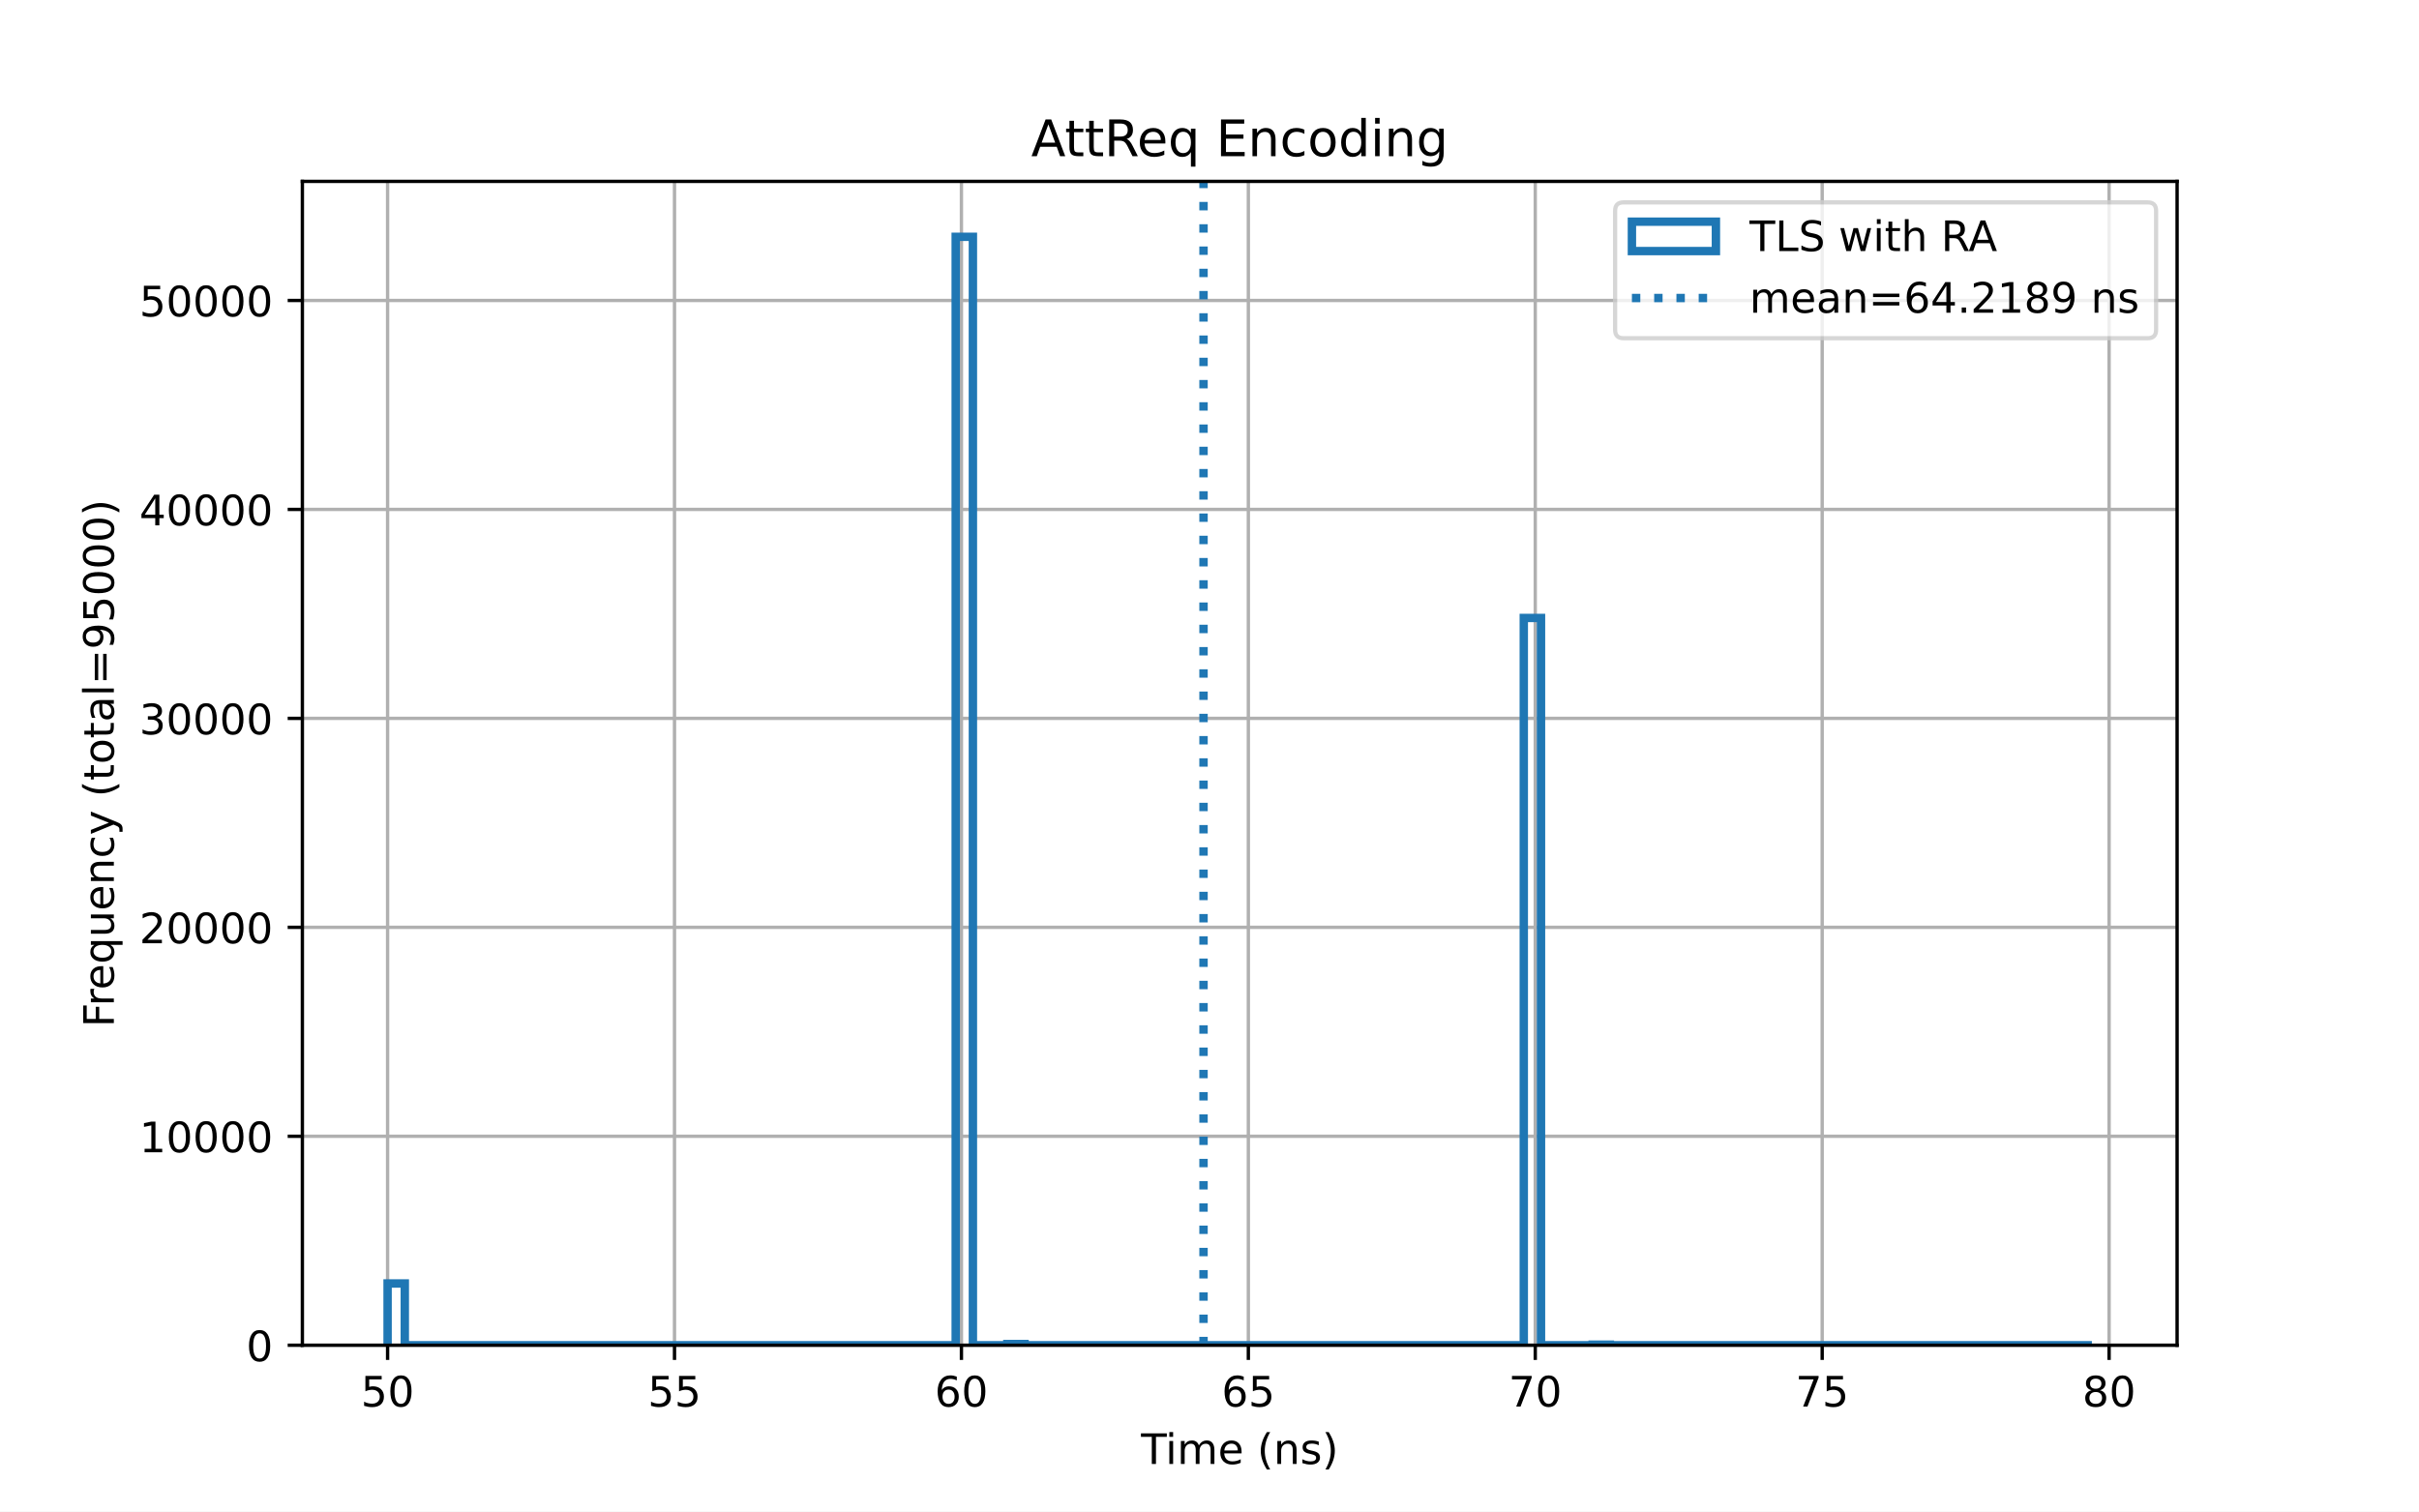
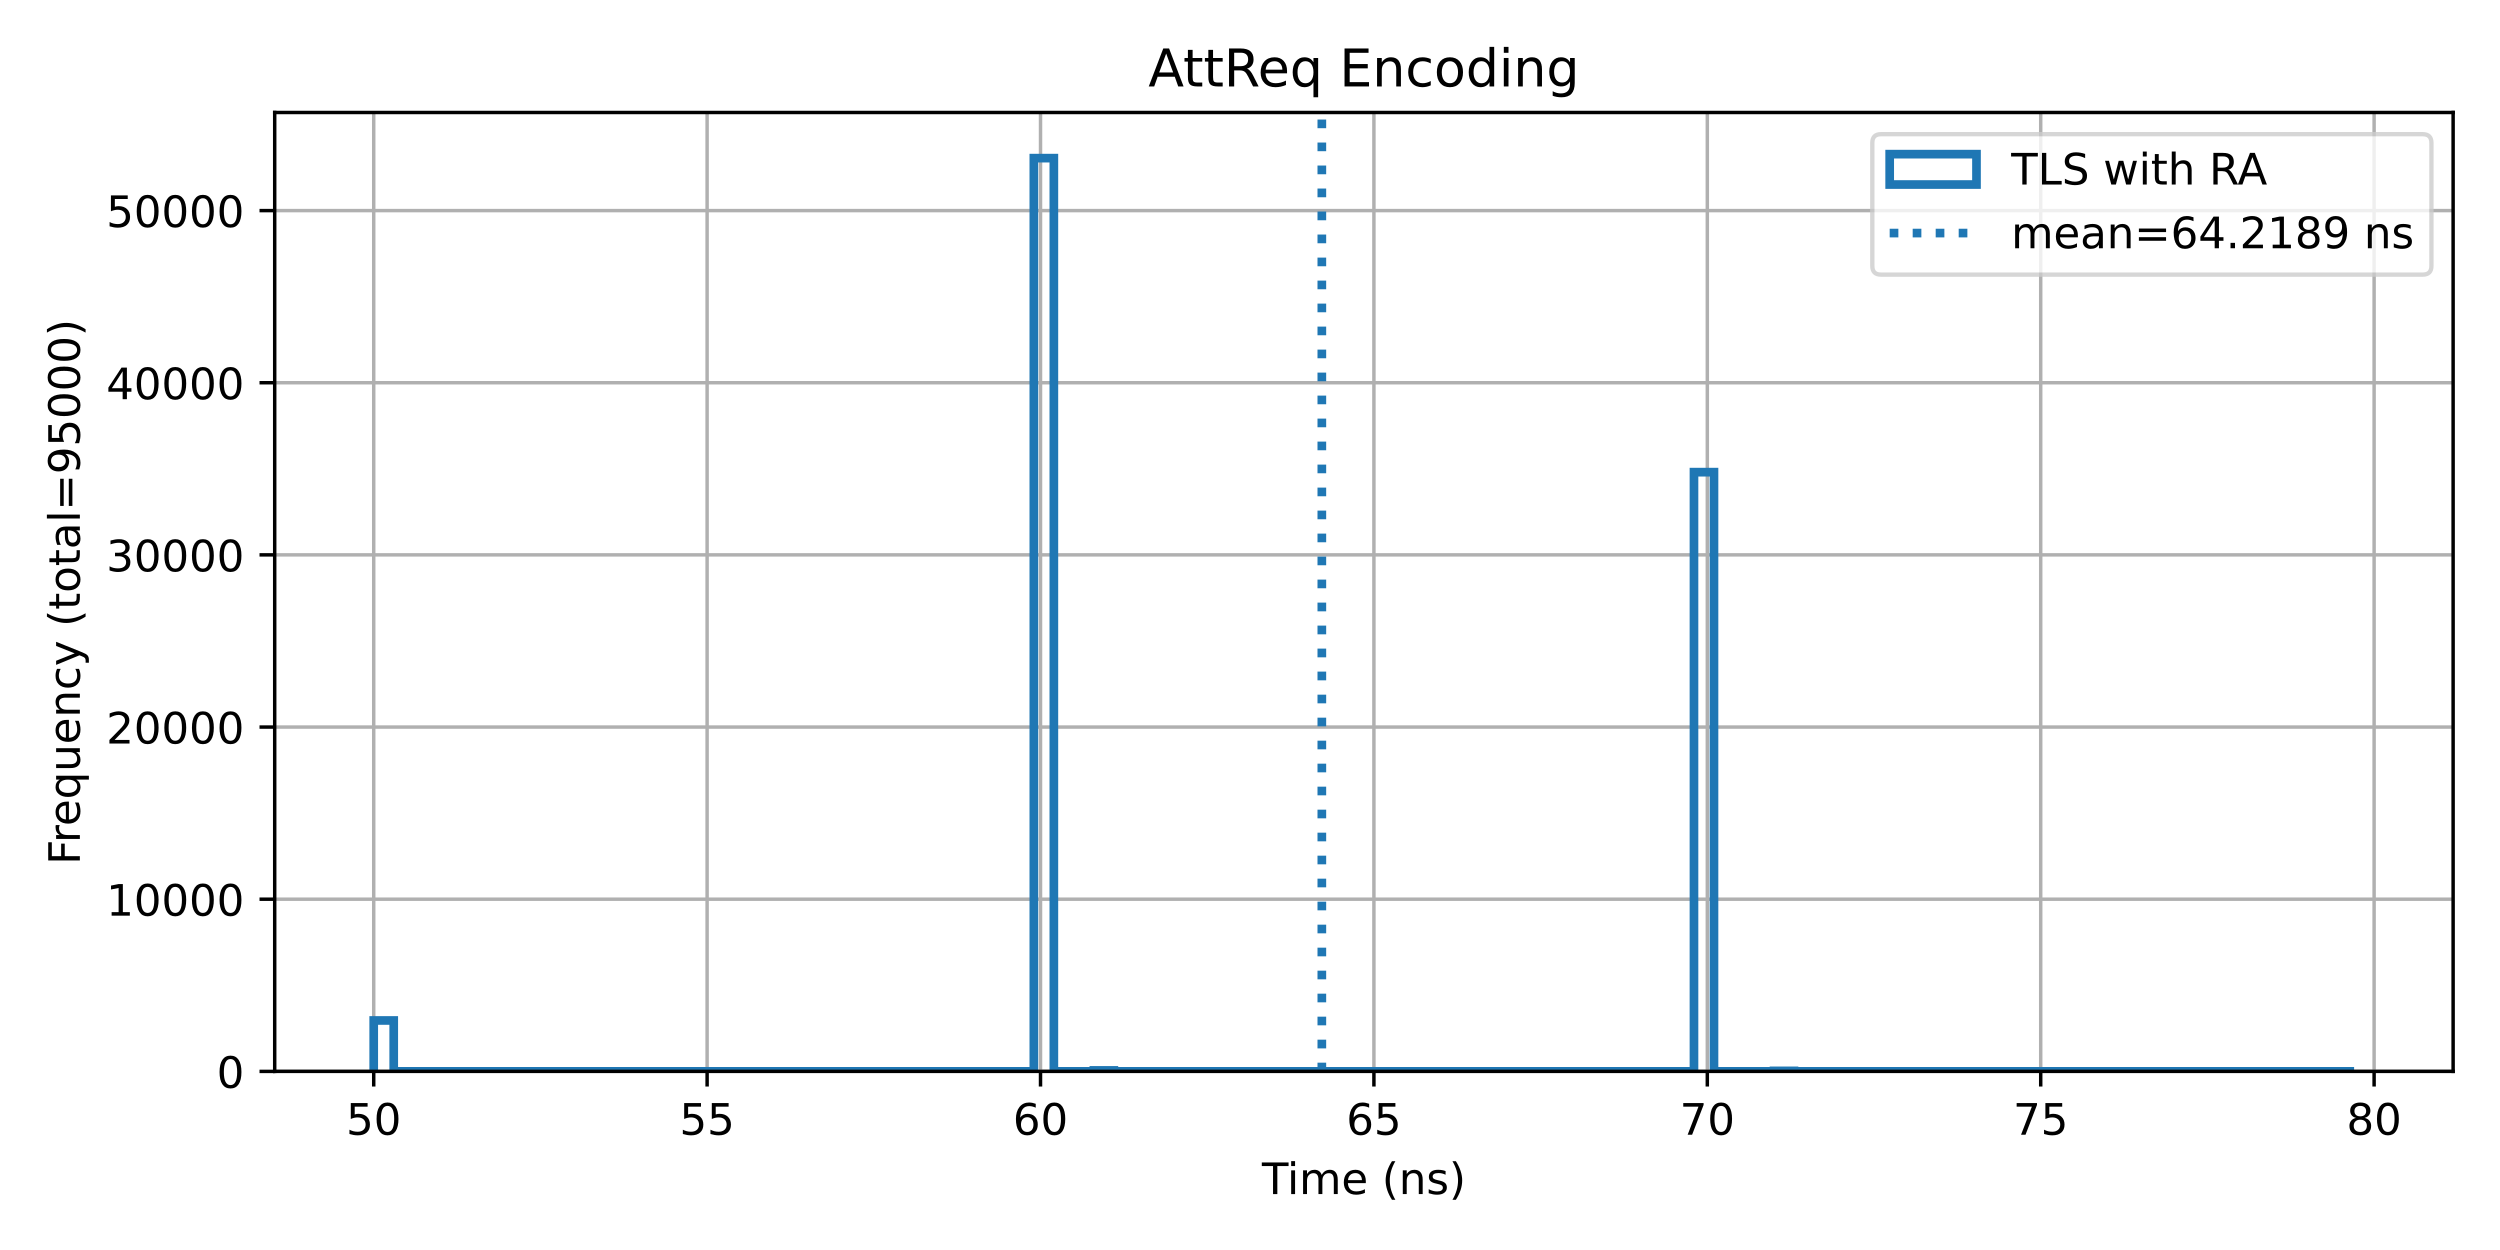
- <svg xmlns="http://www.w3.org/2000/svg" xmlns:xlink="http://www.w3.org/1999/xlink" width="576pt" height="360pt" viewBox="0 0 576 360" version="1.1">
+ <svg xmlns="http://www.w3.org/2000/svg" xmlns:xlink="http://www.w3.org/1999/xlink" width="576pt" height="288pt" viewBox="0 0 576 288" version="1.1">
  <defs>
    <style type="text/css">*{stroke-linejoin: round; stroke-linecap: butt}</style>
  </defs>
  <g id="figure_1">
    <g id="patch_1">
-       <path d="M 0 360  L 576 360  L 576 0  L 0 0  z " style="fill: #ffffff" />
+       <path d="M 0 288  L 576 288  L 576 0  L 0 0  z " style="fill: #ffffff" />
    </g>
    <g id="axes_1">
      <g id="patch_2">
-         <path d="M 72 320.4  L 518.4 320.4  L 518.4 43.2  L 72 43.2  z " style="fill: #ffffff" />
+         <path d="M 63.291 246.844  L 565.2 246.844  L 565.2 25.918  L 63.291 25.918  z " style="fill: #ffffff" />
      </g>
      <g id="matplotlib.axis_1">
        <g id="xtick_1">
          <g id="line2d_1">
-             <path d="M 92.291 320.4  L 92.291 43.2  " clip-path="url(#p0d45aa66e5)" style="fill: none; stroke: #b0b0b0; stroke-width: 0.8; stroke-linecap: square" />
+             <path d="M 86.105 246.844  L 86.105 25.918  " clip-path="url(#p14dfd3cc94)" style="fill: none; stroke: #b0b0b0; stroke-width: 0.8; stroke-linecap: square" />
          </g>
          <g id="line2d_2">
            <defs>
-               <path id="m123678c76a" d="M 0 0  L 0 3.5  " style="stroke: #000000; stroke-width: 0.8" />
-             </defs>
-             <g>
-               <use xlink:href="#m123678c76a" x="92.291" y="320.4" style="stroke: #000000; stroke-width: 0.8" />
+               <path id="m061aad73e8" d="M 0 0  L 0 3.5  " style="stroke: #000000; stroke-width: 0.8" />
+             </defs>
+             <g>
+               <use xlink:href="#m061aad73e8" x="86.105" y="246.844" style="stroke: #000000; stroke-width: 0.8" />
            </g>
          </g>
          <g id="text_1">
-             <g transform="translate(85.92841 334.9984) scale(0.1 -0.1)">
+             <g transform="translate(79.74219 261.4422) scale(0.1 -0.1)">
              <defs>
                <path id="DejaVuSans-35" d="M 691 4666  L 3169 4666  L 3169 4134  L 1269 4134  L 1269 2991  Q 1406 3038 1543 3061  Q 1681 3084 1819 3084  Q 2600 3084 3056 2656  Q 3513 2228 3513 1497  Q 3513 744 3044 326  Q 2575 -91 1722 -91  Q 1428 -91 1123 -41  Q 819 9 494 109  L 494 744  Q 775 591 1075 516  Q 1375 441 1709 441  Q 2250 441 2565 725  Q 2881 1009 2881 1497  Q 2881 1984 2565 2268  Q 2250 2553 1709 2553  Q 1456 2553 1204 2497  Q 953 2441 691 2322  L 691 4666  z " transform="scale(0.015625)" />
                <path id="DejaVuSans-30" d="M 2034 4250  Q 1547 4250 1301 3770  Q 1056 3291 1056 2328  Q 1056 1369 1301 889  Q 1547 409 2034 409  Q 2525 409 2770 889  Q 3016 1369 3016 2328  Q 3016 3291 2770 3770  Q 2525 4250 2034 4250  z M 2034 4750  Q 2819 4750 3233 4129  Q 3647 3509 3647 2328  Q 3647 1150 3233 529  Q 2819 -91 2034 -91  Q 1250 -91 836 529  Q 422 1150 422 2328  Q 422 3509 836 4129  Q 1250 4750 2034 4750  z " transform="scale(0.015625)" />
              </defs>
              <use xlink:href="#DejaVuSans-35" />
              <use xlink:href="#DejaVuSans-30" x="63.623" />
            </g>
          </g>
        </g>
        <g id="xtick_2">
          <g id="line2d_3">
-             <path d="M 160.61 320.4  L 160.61 43.2  " clip-path="url(#p0d45aa66e5)" style="fill: none; stroke: #b0b0b0; stroke-width: 0.8; stroke-linecap: square" />
+             <path d="M 162.92 246.844  L 162.92 25.918  " clip-path="url(#p14dfd3cc94)" style="fill: none; stroke: #b0b0b0; stroke-width: 0.8; stroke-linecap: square" />
          </g>
          <g id="line2d_4">
            <g>
-               <use xlink:href="#m123678c76a" x="160.61" y="320.4" style="stroke: #000000; stroke-width: 0.8" />
+               <use xlink:href="#m061aad73e8" x="162.92" y="246.844" style="stroke: #000000; stroke-width: 0.8" />
            </g>
          </g>
          <g id="text_2">
-             <g transform="translate(154.248 334.9984) scale(0.1 -0.1)">
+             <g transform="translate(156.5572 261.4422) scale(0.1 -0.1)">
              <use xlink:href="#DejaVuSans-35" />
              <use xlink:href="#DejaVuSans-35" x="63.623" />
            </g>
          </g>
        </g>
        <g id="xtick_3">
          <g id="line2d_5">
-             <path d="M 228.93 320.4  L 228.93 43.2  " clip-path="url(#p0d45aa66e5)" style="fill: none; stroke: #b0b0b0; stroke-width: 0.8; stroke-linecap: square" />
+             <path d="M 239.735 246.844  L 239.735 25.918  " clip-path="url(#p14dfd3cc94)" style="fill: none; stroke: #b0b0b0; stroke-width: 0.8; stroke-linecap: square" />
          </g>
          <g id="line2d_6">
            <g>
-               <use xlink:href="#m123678c76a" x="228.93" y="320.4" style="stroke: #000000; stroke-width: 0.8" />
+               <use xlink:href="#m061aad73e8" x="239.735" y="246.844" style="stroke: #000000; stroke-width: 0.8" />
            </g>
          </g>
          <g id="text_3">
-             <g transform="translate(222.5675 334.9984) scale(0.1 -0.1)">
+             <g transform="translate(233.3722 261.4422) scale(0.1 -0.1)">
              <defs>
                <path id="DejaVuSans-36" d="M 2113 2584  Q 1688 2584 1439 2293  Q 1191 2003 1191 1497  Q 1191 994 1439 701  Q 1688 409 2113 409  Q 2538 409 2786 701  Q 3034 994 3034 1497  Q 3034 2003 2786 2293  Q 2538 2584 2113 2584  z M 3366 4563  L 3366 3988  Q 3128 4100 2886 4159  Q 2644 4219 2406 4219  Q 1781 4219 1451 3797  Q 1122 3375 1075 2522  Q 1259 2794 1537 2939  Q 1816 3084 2150 3084  Q 2853 3084 3261 2657  Q 3669 2231 3669 1497  Q 3669 778 3244 343  Q 2819 -91 2113 -91  Q 1303 -91 875 529  Q 447 1150 447 2328  Q 447 3434 972 4092  Q 1497 4750 2381 4750  Q 2619 4750 2861 4703  Q 3103 4656 3366 4563  z " transform="scale(0.015625)" />
              </defs>
              <use xlink:href="#DejaVuSans-36" />
              <use xlink:href="#DejaVuSans-30" x="63.623" />
            </g>
          </g>
        </g>
        <g id="xtick_4">
          <g id="line2d_7">
-             <path d="M 297.25 320.4  L 297.25 43.2  " clip-path="url(#p0d45aa66e5)" style="fill: none; stroke: #b0b0b0; stroke-width: 0.8; stroke-linecap: square" />
+             <path d="M 316.55 246.844  L 316.55 25.918  " clip-path="url(#p14dfd3cc94)" style="fill: none; stroke: #b0b0b0; stroke-width: 0.8; stroke-linecap: square" />
          </g>
          <g id="line2d_8">
            <g>
-               <use xlink:href="#m123678c76a" x="297.25" y="320.4" style="stroke: #000000; stroke-width: 0.8" />
+               <use xlink:href="#m061aad73e8" x="316.55" y="246.844" style="stroke: #000000; stroke-width: 0.8" />
            </g>
          </g>
          <g id="text_4">
-             <g transform="translate(290.8871 334.9984) scale(0.1 -0.1)">
+             <g transform="translate(310.1873 261.4422) scale(0.1 -0.1)">
              <use xlink:href="#DejaVuSans-36" />
              <use xlink:href="#DejaVuSans-35" x="63.623" />
            </g>
          </g>
        </g>
        <g id="xtick_5">
          <g id="line2d_9">
-             <path d="M 365.569 320.4  L 365.569 43.2  " clip-path="url(#p0d45aa66e5)" style="fill: none; stroke: #b0b0b0; stroke-width: 0.8; stroke-linecap: square" />
+             <path d="M 393.365 246.844  L 393.365 25.918  " clip-path="url(#p14dfd3cc94)" style="fill: none; stroke: #b0b0b0; stroke-width: 0.8; stroke-linecap: square" />
          </g>
          <g id="line2d_10">
            <g>
-               <use xlink:href="#m123678c76a" x="365.569" y="320.4" style="stroke: #000000; stroke-width: 0.8" />
+               <use xlink:href="#m061aad73e8" x="393.365" y="246.844" style="stroke: #000000; stroke-width: 0.8" />
            </g>
          </g>
          <g id="text_5">
-             <g transform="translate(359.2066 334.9984) scale(0.1 -0.1)">
+             <g transform="translate(387.0023 261.4422) scale(0.1 -0.1)">
              <defs>
                <path id="DejaVuSans-37" d="M 525 4666  L 3525 4666  L 3525 4397  L 1831 0  L 1172 0  L 2766 4134  L 525 4134  L 525 4666  z " transform="scale(0.015625)" />
              </defs>
              <use xlink:href="#DejaVuSans-37" />
              <use xlink:href="#DejaVuSans-30" x="63.623" />
            </g>
          </g>
        </g>
        <g id="xtick_6">
          <g id="line2d_11">
-             <path d="M 433.889 320.4  L 433.889 43.2  " clip-path="url(#p0d45aa66e5)" style="fill: none; stroke: #b0b0b0; stroke-width: 0.8; stroke-linecap: square" />
+             <path d="M 470.18 246.844  L 470.18 25.918  " clip-path="url(#p14dfd3cc94)" style="fill: none; stroke: #b0b0b0; stroke-width: 0.8; stroke-linecap: square" />
          </g>
          <g id="line2d_12">
            <g>
-               <use xlink:href="#m123678c76a" x="433.889" y="320.4" style="stroke: #000000; stroke-width: 0.8" />
+               <use xlink:href="#m061aad73e8" x="470.18" y="246.844" style="stroke: #000000; stroke-width: 0.8" />
            </g>
          </g>
          <g id="text_6">
-             <g transform="translate(427.5262 334.9984) scale(0.1 -0.1)">
+             <g transform="translate(463.8173 261.4422) scale(0.1 -0.1)">
              <use xlink:href="#DejaVuSans-37" />
              <use xlink:href="#DejaVuSans-35" x="63.623" />
            </g>
          </g>
        </g>
        <g id="xtick_7">
          <g id="line2d_13">
-             <path d="M 502.208 320.4  L 502.208 43.2  " clip-path="url(#p0d45aa66e5)" style="fill: none; stroke: #b0b0b0; stroke-width: 0.8; stroke-linecap: square" />
+             <path d="M 546.995 246.844  L 546.995 25.918  " clip-path="url(#p14dfd3cc94)" style="fill: none; stroke: #b0b0b0; stroke-width: 0.8; stroke-linecap: square" />
          </g>
          <g id="line2d_14">
            <g>
-               <use xlink:href="#m123678c76a" x="502.208" y="320.4" style="stroke: #000000; stroke-width: 0.8" />
+               <use xlink:href="#m061aad73e8" x="546.995" y="246.844" style="stroke: #000000; stroke-width: 0.8" />
            </g>
          </g>
          <g id="text_7">
-             <g transform="translate(495.8458 334.9984) scale(0.1 -0.1)">
+             <g transform="translate(540.6323 261.4422) scale(0.1 -0.1)">
              <defs>
                <path id="DejaVuSans-38" d="M 2034 2216  Q 1584 2216 1326 1975  Q 1069 1734 1069 1313  Q 1069 891 1326 650  Q 1584 409 2034 409  Q 2484 409 2743 651  Q 3003 894 3003 1313  Q 3003 1734 2745 1975  Q 2488 2216 2034 2216  z M 1403 2484  Q 997 2584 770 2862  Q 544 3141 544 3541  Q 544 4100 942 4425  Q 1341 4750 2034 4750  Q 2731 4750 3128 4425  Q 3525 4100 3525 3541  Q 3525 3141 3298 2862  Q 3072 2584 2669 2484  Q 3125 2378 3379 2068  Q 3634 1759 3634 1313  Q 3634 634 3220 271  Q 2806 -91 2034 -91  Q 1263 -91 848 271  Q 434 634 434 1313  Q 434 1759 690 2068  Q 947 2378 1403 2484  z M 1172 3481  Q 1172 3119 1398 2916  Q 1625 2713 2034 2713  Q 2441 2713 2670 2916  Q 2900 3119 2900 3481  Q 2900 3844 2670 4047  Q 2441 4250 2034 4250  Q 1625 4250 1398 4047  Q 1172 3844 1172 3481  z " transform="scale(0.015625)" />
              </defs>
              <use xlink:href="#DejaVuSans-38" />
              <use xlink:href="#DejaVuSans-30" x="63.623" />
            </g>
          </g>
        </g>
        <g id="text_8">
-           <g transform="translate(271.7023 348.6766) scale(0.1 -0.1)">
+           <g transform="translate(290.7477 275.1203) scale(0.1 -0.1)">
            <defs>
              <path id="DejaVuSans-54" d="M -19 4666  L 3928 4666  L 3928 4134  L 2272 4134  L 2272 0  L 1638 0  L 1638 4134  L -19 4134  L -19 4666  z " transform="scale(0.015625)" />
              <path id="DejaVuSans-69" d="M 603 3500  L 1178 3500  L 1178 0  L 603 0  L 603 3500  z M 603 4863  L 1178 4863  L 1178 4134  L 603 4134  L 603 4863  z " transform="scale(0.015625)" />
              <path id="DejaVuSans-6d" d="M 3328 2828  Q 3544 3216 3844 3400  Q 4144 3584 4550 3584  Q 5097 3584 5394 3201  Q 5691 2819 5691 2113  L 5691 0  L 5113 0  L 5113 2094  Q 5113 2597 4934 2840  Q 4756 3084 4391 3084  Q 3944 3084 3684 2787  Q 3425 2491 3425 1978  L 3425 0  L 2847 0  L 2847 2094  Q 2847 2600 2669 2842  Q 2491 3084 2119 3084  Q 1678 3084 1418 2786  Q 1159 2488 1159 1978  L 1159 0  L 581 0  L 581 3500  L 1159 3500  L 1159 2956  Q 1356 3278 1631 3431  Q 1906 3584 2284 3584  Q 2666 3584 2933 3390  Q 3200 3197 3328 2828  z " transform="scale(0.015625)" />
              <path id="DejaVuSans-65" d="M 3597 1894  L 3597 1613  L 953 1613  Q 991 1019 1311 708  Q 1631 397 2203 397  Q 2534 397 2845 478  Q 3156 559 3463 722  L 3463 178  Q 3153 47 2828 -22  Q 2503 -91 2169 -91  Q 1331 -91 842 396  Q 353 884 353 1716  Q 353 2575 817 3079  Q 1281 3584 2069 3584  Q 2775 3584 3186 3129  Q 3597 2675 3597 1894  z M 3022 2063  Q 3016 2534 2758 2815  Q 2500 3097 2075 3097  Q 1594 3097 1305 2825  Q 1016 2553 972 2059  L 3022 2063  z " transform="scale(0.015625)" />
              <path id="DejaVuSans-20" transform="scale(0.015625)" />
              <path id="DejaVuSans-28" d="M 1984 4856  Q 1566 4138 1362 3434  Q 1159 2731 1159 2009  Q 1159 1288 1364 580  Q 1569 -128 1984 -844  L 1484 -844  Q 1016 -109 783 600  Q 550 1309 550 2009  Q 550 2706 781 3412  Q 1013 4119 1484 4856  L 1984 4856  z " transform="scale(0.015625)" />
              <path id="DejaVuSans-6e" d="M 3513 2113  L 3513 0  L 2938 0  L 2938 2094  Q 2938 2591 2744 2837  Q 2550 3084 2163 3084  Q 1697 3084 1428 2787  Q 1159 2491 1159 1978  L 1159 0  L 581 0  L 581 3500  L 1159 3500  L 1159 2956  Q 1366 3272 1645 3428  Q 1925 3584 2291 3584  Q 2894 3584 3203 3211  Q 3513 2838 3513 2113  z " transform="scale(0.015625)" />
              <path id="DejaVuSans-73" d="M 2834 3397  L 2834 2853  Q 2591 2978 2328 3040  Q 2066 3103 1784 3103  Q 1356 3103 1142 2972  Q 928 2841 928 2578  Q 928 2378 1081 2264  Q 1234 2150 1697 2047  L 1894 2003  Q 2506 1872 2764 1633  Q 3022 1394 3022 966  Q 3022 478 2636 193  Q 2250 -91 1575 -91  Q 1294 -91 989 -36  Q 684 19 347 128  L 347 722  Q 666 556 975 473  Q 1284 391 1588 391  Q 1994 391 2212 530  Q 2431 669 2431 922  Q 2431 1156 2273 1281  Q 2116 1406 1581 1522  L 1381 1569  Q 847 1681 609 1914  Q 372 2147 372 2553  Q 372 3047 722 3315  Q 1072 3584 1716 3584  Q 2034 3584 2315 3537  Q 2597 3491 2834 3397  z " transform="scale(0.015625)" />
              <path id="DejaVuSans-29" d="M 513 4856  L 1013 4856  Q 1481 4119 1714 3412  Q 1947 2706 1947 2009  Q 1947 1309 1714 600  Q 1481 -109 1013 -844  L 513 -844  Q 928 -128 1133 580  Q 1338 1288 1338 2009  Q 1338 2731 1133 3434  Q 928 4138 513 4856  z " transform="scale(0.015625)" />
            </defs>
            <use xlink:href="#DejaVuSans-54" />
            <use xlink:href="#DejaVuSans-69" x="57.959" />
            <use xlink:href="#DejaVuSans-6d" x="85.742" />
            <use xlink:href="#DejaVuSans-65" x="183.154" />
            <use xlink:href="#DejaVuSans-20" x="244.678" />
            <use xlink:href="#DejaVuSans-28" x="276.465" />
            <use xlink:href="#DejaVuSans-6e" x="315.479" />
            <use xlink:href="#DejaVuSans-73" x="378.857" />
            <use xlink:href="#DejaVuSans-29" x="430.957" />
          </g>
        </g>
      </g>
      <g id="matplotlib.axis_2">
        <g id="ytick_1">
          <g id="line2d_15">
-             <path d="M 72 320.4  L 518.4 320.4  " clip-path="url(#p0d45aa66e5)" style="fill: none; stroke: #b0b0b0; stroke-width: 0.8; stroke-linecap: square" />
+             <path d="M 63.291 246.844  L 565.2 246.844  " clip-path="url(#p14dfd3cc94)" style="fill: none; stroke: #b0b0b0; stroke-width: 0.8; stroke-linecap: square" />
          </g>
          <g id="line2d_16">
            <defs>
-               <path id="mdf435ca757" d="M 0 0  L -3.5 0  " style="stroke: #000000; stroke-width: 0.8" />
-             </defs>
-             <g>
-               <use xlink:href="#mdf435ca757" x="72" y="320.4" style="stroke: #000000; stroke-width: 0.8" />
+               <path id="m84134be8a2" d="M 0 0  L -3.5 0  " style="stroke: #000000; stroke-width: 0.8" />
+             </defs>
+             <g>
+               <use xlink:href="#m84134be8a2" x="63.291" y="246.844" style="stroke: #000000; stroke-width: 0.8" />
            </g>
          </g>
          <g id="text_9">
-             <g transform="translate(58.6375 324.1992) scale(0.1 -0.1)">
+             <g transform="translate(49.92813 250.643) scale(0.1 -0.1)">
              <use xlink:href="#DejaVuSans-30" />
            </g>
          </g>
        </g>
        <g id="ytick_2">
          <g id="line2d_17">
-             <path d="M 72 270.631  L 518.4 270.631  " clip-path="url(#p0d45aa66e5)" style="fill: none; stroke: #b0b0b0; stroke-width: 0.8; stroke-linecap: square" />
+             <path d="M 63.291 207.178  L 565.2 207.178  " clip-path="url(#p14dfd3cc94)" style="fill: none; stroke: #b0b0b0; stroke-width: 0.8; stroke-linecap: square" />
          </g>
          <g id="line2d_18">
            <g>
-               <use xlink:href="#mdf435ca757" x="72" y="270.631" style="stroke: #000000; stroke-width: 0.8" />
+               <use xlink:href="#m84134be8a2" x="63.291" y="207.178" style="stroke: #000000; stroke-width: 0.8" />
            </g>
          </g>
          <g id="text_10">
-             <g transform="translate(33.1875 274.4302) scale(0.1 -0.1)">
+             <g transform="translate(24.47812 210.9775) scale(0.1 -0.1)">
              <defs>
                <path id="DejaVuSans-31" d="M 794 531  L 1825 531  L 1825 4091  L 703 3866  L 703 4441  L 1819 4666  L 2450 4666  L 2450 531  L 3481 531  L 3481 0  L 794 0  L 794 531  z " transform="scale(0.015625)" />
              </defs>
              <use xlink:href="#DejaVuSans-31" />
              <use xlink:href="#DejaVuSans-30" x="63.623" />
              <use xlink:href="#DejaVuSans-30" x="127.246" />
              <use xlink:href="#DejaVuSans-30" x="190.869" />
              <use xlink:href="#DejaVuSans-30" x="254.492" />
            </g>
          </g>
        </g>
        <g id="ytick_3">
          <g id="line2d_19">
-             <path d="M 72 220.862  L 518.4 220.862  " clip-path="url(#p0d45aa66e5)" style="fill: none; stroke: #b0b0b0; stroke-width: 0.8; stroke-linecap: square" />
+             <path d="M 63.291 167.513  L 565.2 167.513  " clip-path="url(#p14dfd3cc94)" style="fill: none; stroke: #b0b0b0; stroke-width: 0.8; stroke-linecap: square" />
          </g>
          <g id="line2d_20">
            <g>
-               <use xlink:href="#mdf435ca757" x="72" y="220.862" style="stroke: #000000; stroke-width: 0.8" />
+               <use xlink:href="#m84134be8a2" x="63.291" y="167.513" style="stroke: #000000; stroke-width: 0.8" />
            </g>
          </g>
          <g id="text_11">
-             <g transform="translate(33.1875 224.6611) scale(0.1 -0.1)">
+             <g transform="translate(24.47812 171.3121) scale(0.1 -0.1)">
              <defs>
                <path id="DejaVuSans-32" d="M 1228 531  L 3431 531  L 3431 0  L 469 0  L 469 531  Q 828 903 1448 1529  Q 2069 2156 2228 2338  Q 2531 2678 2651 2914  Q 2772 3150 2772 3378  Q 2772 3750 2511 3984  Q 2250 4219 1831 4219  Q 1534 4219 1204 4116  Q 875 4013 500 3803  L 500 4441  Q 881 4594 1212 4672  Q 1544 4750 1819 4750  Q 2544 4750 2975 4387  Q 3406 4025 3406 3419  Q 3406 3131 3298 2873  Q 3191 2616 2906 2266  Q 2828 2175 2409 1742  Q 1991 1309 1228 531  z " transform="scale(0.015625)" />
              </defs>
              <use xlink:href="#DejaVuSans-32" />
              <use xlink:href="#DejaVuSans-30" x="63.623" />
              <use xlink:href="#DejaVuSans-30" x="127.246" />
              <use xlink:href="#DejaVuSans-30" x="190.869" />
              <use xlink:href="#DejaVuSans-30" x="254.492" />
            </g>
          </g>
        </g>
        <g id="ytick_4">
          <g id="line2d_21">
-             <path d="M 72 171.093  L 518.4 171.093  " clip-path="url(#p0d45aa66e5)" style="fill: none; stroke: #b0b0b0; stroke-width: 0.8; stroke-linecap: square" />
+             <path d="M 63.291 127.847  L 565.2 127.847  " clip-path="url(#p14dfd3cc94)" style="fill: none; stroke: #b0b0b0; stroke-width: 0.8; stroke-linecap: square" />
          </g>
          <g id="line2d_22">
            <g>
-               <use xlink:href="#mdf435ca757" x="72" y="171.093" style="stroke: #000000; stroke-width: 0.8" />
+               <use xlink:href="#m84134be8a2" x="63.291" y="127.847" style="stroke: #000000; stroke-width: 0.8" />
            </g>
          </g>
          <g id="text_12">
-             <g transform="translate(33.1875 174.892) scale(0.1 -0.1)">
+             <g transform="translate(24.47812 131.6466) scale(0.1 -0.1)">
              <defs>
                <path id="DejaVuSans-33" d="M 2597 2516  Q 3050 2419 3304 2112  Q 3559 1806 3559 1356  Q 3559 666 3084 287  Q 2609 -91 1734 -91  Q 1441 -91 1130 -33  Q 819 25 488 141  L 488 750  Q 750 597 1062 519  Q 1375 441 1716 441  Q 2309 441 2620 675  Q 2931 909 2931 1356  Q 2931 1769 2642 2001  Q 2353 2234 1838 2234  L 1294 2234  L 1294 2753  L 1863 2753  Q 2328 2753 2575 2939  Q 2822 3125 2822 3475  Q 2822 3834 2567 4026  Q 2313 4219 1838 4219  Q 1578 4219 1281 4162  Q 984 4106 628 3988  L 628 4550  Q 988 4650 1302 4700  Q 1616 4750 1894 4750  Q 2613 4750 3031 4423  Q 3450 4097 3450 3541  Q 3450 3153 3228 2886  Q 3006 2619 2597 2516  z " transform="scale(0.015625)" />
              </defs>
              <use xlink:href="#DejaVuSans-33" />
              <use xlink:href="#DejaVuSans-30" x="63.623" />
              <use xlink:href="#DejaVuSans-30" x="127.246" />
              <use xlink:href="#DejaVuSans-30" x="190.869" />
              <use xlink:href="#DejaVuSans-30" x="254.492" />
            </g>
          </g>
        </g>
        <g id="ytick_5">
          <g id="line2d_23">
-             <path d="M 72 121.324  L 518.4 121.324  " clip-path="url(#p0d45aa66e5)" style="fill: none; stroke: #b0b0b0; stroke-width: 0.8; stroke-linecap: square" />
+             <path d="M 63.291 88.182  L 565.2 88.182  " clip-path="url(#p14dfd3cc94)" style="fill: none; stroke: #b0b0b0; stroke-width: 0.8; stroke-linecap: square" />
          </g>
          <g id="line2d_24">
            <g>
-               <use xlink:href="#mdf435ca757" x="72" y="121.324" style="stroke: #000000; stroke-width: 0.8" />
+               <use xlink:href="#m84134be8a2" x="63.291" y="88.182" style="stroke: #000000; stroke-width: 0.8" />
            </g>
          </g>
          <g id="text_13">
-             <g transform="translate(33.1875 125.123) scale(0.1 -0.1)">
+             <g transform="translate(24.47812 91.98119) scale(0.1 -0.1)">
              <defs>
                <path id="DejaVuSans-34" d="M 2419 4116  L 825 1625  L 2419 1625  L 2419 4116  z M 2253 4666  L 3047 4666  L 3047 1625  L 3713 1625  L 3713 1100  L 3047 1100  L 3047 0  L 2419 0  L 2419 1100  L 313 1100  L 313 1709  L 2253 4666  z " transform="scale(0.015625)" />
              </defs>
              <use xlink:href="#DejaVuSans-34" />
              <use xlink:href="#DejaVuSans-30" x="63.623" />
              <use xlink:href="#DejaVuSans-30" x="127.246" />
              <use xlink:href="#DejaVuSans-30" x="190.869" />
              <use xlink:href="#DejaVuSans-30" x="254.492" />
            </g>
          </g>
        </g>
        <g id="ytick_6">
          <g id="line2d_25">
-             <path d="M 72 71.555  L 518.4 71.555  " clip-path="url(#p0d45aa66e5)" style="fill: none; stroke: #b0b0b0; stroke-width: 0.8; stroke-linecap: square" />
+             <path d="M 63.291 48.517  L 565.2 48.517  " clip-path="url(#p14dfd3cc94)" style="fill: none; stroke: #b0b0b0; stroke-width: 0.8; stroke-linecap: square" />
          </g>
          <g id="line2d_26">
            <g>
-               <use xlink:href="#mdf435ca757" x="72" y="71.555" style="stroke: #000000; stroke-width: 0.8" />
+               <use xlink:href="#m84134be8a2" x="63.291" y="48.517" style="stroke: #000000; stroke-width: 0.8" />
            </g>
          </g>
          <g id="text_14">
-             <g transform="translate(33.1875 75.3539) scale(0.1 -0.1)">
+             <g transform="translate(24.47812 52.31574) scale(0.1 -0.1)">
              <use xlink:href="#DejaVuSans-35" />
              <use xlink:href="#DejaVuSans-30" x="63.623" />
              <use xlink:href="#DejaVuSans-30" x="127.246" />
              <use xlink:href="#DejaVuSans-30" x="190.869" />
              <use xlink:href="#DejaVuSans-30" x="254.492" />
            </g>
          </g>
        </g>
        <g id="text_15">
-           <g transform="translate(27.10781 244.6492) rotate(-90) scale(0.1 -0.1)">
+           <g transform="translate(18.39844 199.2302) rotate(-90) scale(0.1 -0.1)">
            <defs>
              <path id="DejaVuSans-46" d="M 628 4666  L 3309 4666  L 3309 4134  L 1259 4134  L 1259 2759  L 3109 2759  L 3109 2228  L 1259 2228  L 1259 0  L 628 0  L 628 4666  z " transform="scale(0.015625)" />
              <path id="DejaVuSans-72" d="M 2631 2963  Q 2534 3019 2420 3045  Q 2306 3072 2169 3072  Q 1681 3072 1420 2755  Q 1159 2438 1159 1844  L 1159 0  L 581 0  L 581 3500  L 1159 3500  L 1159 2956  Q 1341 3275 1631 3429  Q 1922 3584 2338 3584  Q 2397 3584 2469 3576  Q 2541 3569 2628 3553  L 2631 2963  z " transform="scale(0.015625)" />
              <path id="DejaVuSans-71" d="M 947 1747  Q 947 1113 1208 752  Q 1469 391 1925 391  Q 2381 391 2643 752  Q 2906 1113 2906 1747  Q 2906 2381 2643 2742  Q 2381 3103 1925 3103  Q 1469 3103 1208 2742  Q 947 2381 947 1747  z M 2906 525  Q 2725 213 2448 61  Q 2172 -91 1784 -91  Q 1150 -91 751 415  Q 353 922 353 1747  Q 353 2572 751 3078  Q 1150 3584 1784 3584  Q 2172 3584 2448 3432  Q 2725 3281 2906 2969  L 2906 3500  L 3481 3500  L 3481 -1331  L 2906 -1331  L 2906 525  z " transform="scale(0.015625)" />
              <path id="DejaVuSans-75" d="M 544 1381  L 544 3500  L 1119 3500  L 1119 1403  Q 1119 906 1312 657  Q 1506 409 1894 409  Q 2359 409 2629 706  Q 2900 1003 2900 1516  L 2900 3500  L 3475 3500  L 3475 0  L 2900 0  L 2900 538  Q 2691 219 2414 64  Q 2138 -91 1772 -91  Q 1169 -91 856 284  Q 544 659 544 1381  z M 1991 3584  L 1991 3584  z " transform="scale(0.015625)" />
              <path id="DejaVuSans-63" d="M 3122 3366  L 3122 2828  Q 2878 2963 2633 3030  Q 2388 3097 2138 3097  Q 1578 3097 1268 2742  Q 959 2388 959 1747  Q 959 1106 1268 751  Q 1578 397 2138 397  Q 2388 397 2633 464  Q 2878 531 3122 666  L 3122 134  Q 2881 22 2623 -34  Q 2366 -91 2075 -91  Q 1284 -91 818 406  Q 353 903 353 1747  Q 353 2603 823 3093  Q 1294 3584 2113 3584  Q 2378 3584 2631 3529  Q 2884 3475 3122 3366  z " transform="scale(0.015625)" />
              <path id="DejaVuSans-79" d="M 2059 -325  Q 1816 -950 1584 -1140  Q 1353 -1331 966 -1331  L 506 -1331  L 506 -850  L 844 -850  Q 1081 -850 1212 -737  Q 1344 -625 1503 -206  L 1606 56  L 191 3500  L 800 3500  L 1894 763  L 2988 3500  L 3597 3500  L 2059 -325  z " transform="scale(0.015625)" />
              <path id="DejaVuSans-74" d="M 1172 4494  L 1172 3500  L 2356 3500  L 2356 3053  L 1172 3053  L 1172 1153  Q 1172 725 1289 603  Q 1406 481 1766 481  L 2356 481  L 2356 0  L 1766 0  Q 1100 0 847 248  Q 594 497 594 1153  L 594 3053  L 172 3053  L 172 3500  L 594 3500  L 594 4494  L 1172 4494  z " transform="scale(0.015625)" />
              <path id="DejaVuSans-6f" d="M 1959 3097  Q 1497 3097 1228 2736  Q 959 2375 959 1747  Q 959 1119 1226 758  Q 1494 397 1959 397  Q 2419 397 2687 759  Q 2956 1122 2956 1747  Q 2956 2369 2687 2733  Q 2419 3097 1959 3097  z M 1959 3584  Q 2709 3584 3137 3096  Q 3566 2609 3566 1747  Q 3566 888 3137 398  Q 2709 -91 1959 -91  Q 1206 -91 779 398  Q 353 888 353 1747  Q 353 2609 779 3096  Q 1206 3584 1959 3584  z " transform="scale(0.015625)" />
              <path id="DejaVuSans-61" d="M 2194 1759  Q 1497 1759 1228 1600  Q 959 1441 959 1056  Q 959 750 1161 570  Q 1363 391 1709 391  Q 2188 391 2477 730  Q 2766 1069 2766 1631  L 2766 1759  L 2194 1759  z M 3341 1997  L 3341 0  L 2766 0  L 2766 531  Q 2569 213 2275 61  Q 1981 -91 1556 -91  Q 1019 -91 701 211  Q 384 513 384 1019  Q 384 1609 779 1909  Q 1175 2209 1959 2209  L 2766 2209  L 2766 2266  Q 2766 2663 2505 2880  Q 2244 3097 1772 3097  Q 1472 3097 1187 3025  Q 903 2953 641 2809  L 641 3341  Q 956 3463 1253 3523  Q 1550 3584 1831 3584  Q 2591 3584 2966 3190  Q 3341 2797 3341 1997  z " transform="scale(0.015625)" />
              <path id="DejaVuSans-6c" d="M 603 4863  L 1178 4863  L 1178 0  L 603 0  L 603 4863  z " transform="scale(0.015625)" />
              <path id="DejaVuSans-3d" d="M 678 2906  L 4684 2906  L 4684 2381  L 678 2381  L 678 2906  z M 678 1631  L 4684 1631  L 4684 1100  L 678 1100  L 678 1631  z " transform="scale(0.015625)" />
              <path id="DejaVuSans-39" d="M 703 97  L 703 672  Q 941 559 1184 500  Q 1428 441 1663 441  Q 2288 441 2617 861  Q 2947 1281 2994 2138  Q 2813 1869 2534 1725  Q 2256 1581 1919 1581  Q 1219 1581 811 2004  Q 403 2428 403 3163  Q 403 3881 828 4315  Q 1253 4750 1959 4750  Q 2769 4750 3195 4129  Q 3622 3509 3622 2328  Q 3622 1225 3098 567  Q 2575 -91 1691 -91  Q 1453 -91 1209 -44  Q 966 3 703 97  z M 1959 2075  Q 2384 2075 2632 2365  Q 2881 2656 2881 3163  Q 2881 3666 2632 3958  Q 2384 4250 1959 4250  Q 1534 4250 1286 3958  Q 1038 3666 1038 3163  Q 1038 2656 1286 2365  Q 1534 2075 1959 2075  z " transform="scale(0.015625)" />
            </defs>
            <use xlink:href="#DejaVuSans-46" />
            <use xlink:href="#DejaVuSans-72" x="50.27" />
            <use xlink:href="#DejaVuSans-65" x="89.133" />
            <use xlink:href="#DejaVuSans-71" x="150.656" />
            <use xlink:href="#DejaVuSans-75" x="214.133" />
            <use xlink:href="#DejaVuSans-65" x="277.512" />
            <use xlink:href="#DejaVuSans-6e" x="339.035" />
            <use xlink:href="#DejaVuSans-63" x="402.414" />
            <use xlink:href="#DejaVuSans-79" x="457.395" />
            <use xlink:href="#DejaVuSans-20" x="516.574" />
            <use xlink:href="#DejaVuSans-28" x="548.361" />
            <use xlink:href="#DejaVuSans-74" x="587.375" />
            <use xlink:href="#DejaVuSans-6f" x="626.584" />
            <use xlink:href="#DejaVuSans-74" x="687.766" />
            <use xlink:href="#DejaVuSans-61" x="726.975" />
            <use xlink:href="#DejaVuSans-6c" x="788.254" />
            <use xlink:href="#DejaVuSans-3d" x="816.037" />
            <use xlink:href="#DejaVuSans-39" x="899.826" />
            <use xlink:href="#DejaVuSans-35" x="963.449" />
            <use xlink:href="#DejaVuSans-30" x="1027.072" />
            <use xlink:href="#DejaVuSans-30" x="1090.695" />
            <use xlink:href="#DejaVuSans-30" x="1154.318" />
            <use xlink:href="#DejaVuSans-29" x="1217.941" />
          </g>
        </g>
      </g>
      <g id="patch_3">
-         <path d="M 92.291 320.4  L 92.291 305.688  L 96.39 305.688  L 96.39 320.4  L 227.564 320.4  L 227.564 56.4  L 231.663 56.4  L 231.663 320.4  L 239.861 320.4  L 239.861 320.111  L 243.96 320.111  L 243.96 320.4  L 362.836 320.4  L 362.836 147.179  L 366.936 147.179  L 366.936 320.4  L 379.233 320.4  L 379.233 320.251  L 383.332 320.251  L 383.332 320.4  L 498.109 320.4  L 498.109 320.4  " clip-path="url(#p0d45aa66e5)" style="fill: none; stroke: #1f77b4; stroke-width: 2; stroke-linejoin: miter" />
+         <path d="M 86.105 246.844  L 86.105 235.119  L 90.714 235.119  L 90.714 246.844  L 238.198 246.844  L 238.198 36.438  L 242.807 36.438  L 242.807 246.844  L 252.025 246.844  L 252.025 246.614  L 256.634 246.614  L 256.634 246.844  L 390.292 246.844  L 390.292 108.788  L 394.901 108.788  L 394.901 246.844  L 408.728 246.844  L 408.728 246.725  L 413.337 246.725  L 413.337 246.844  L 542.386 246.844  L 542.386 246.844  " clip-path="url(#p14dfd3cc94)" style="fill: none; stroke: #1f77b4; stroke-width: 2; stroke-linejoin: miter" />
      </g>
      <g id="line2d_27">
-         <path d="M 286.577 320.4  L 286.577 43.2  " clip-path="url(#p0d45aa66e5)" style="fill: none; stroke-dasharray: 2,3.3; stroke-dashoffset: 0; stroke: #1f77b4; stroke-width: 2" />
+         <path d="M 304.55 246.844  L 304.55 25.918  " clip-path="url(#p14dfd3cc94)" style="fill: none; stroke-dasharray: 2,3.3; stroke-dashoffset: 0; stroke: #1f77b4; stroke-width: 2" />
      </g>
      <g id="patch_4">
-         <path d="M 72 320.4  L 72 43.2  " style="fill: none; stroke: #000000; stroke-width: 0.8; stroke-linejoin: miter; stroke-linecap: square" />
+         <path d="M 63.291 246.844  L 63.291 25.918  " style="fill: none; stroke: #000000; stroke-width: 0.8; stroke-linejoin: miter; stroke-linecap: square" />
      </g>
      <g id="patch_5">
-         <path d="M 518.4 320.4  L 518.4 43.2  " style="fill: none; stroke: #000000; stroke-width: 0.8; stroke-linejoin: miter; stroke-linecap: square" />
+         <path d="M 565.2 246.844  L 565.2 25.918  " style="fill: none; stroke: #000000; stroke-width: 0.8; stroke-linejoin: miter; stroke-linecap: square" />
      </g>
      <g id="patch_6">
-         <path d="M 72 320.4  L 518.4 320.4  " style="fill: none; stroke: #000000; stroke-width: 0.8; stroke-linejoin: miter; stroke-linecap: square" />
+         <path d="M 63.291 246.844  L 565.2 246.844  " style="fill: none; stroke: #000000; stroke-width: 0.8; stroke-linejoin: miter; stroke-linecap: square" />
      </g>
      <g id="patch_7">
-         <path d="M 72 43.2  L 518.4 43.2  " style="fill: none; stroke: #000000; stroke-width: 0.8; stroke-linejoin: miter; stroke-linecap: square" />
+         <path d="M 63.291 25.918  L 565.2 25.918  " style="fill: none; stroke: #000000; stroke-width: 0.8; stroke-linejoin: miter; stroke-linecap: square" />
      </g>
      <g id="text_16">
-         <g transform="translate(245.5378 37.2) scale(0.12 -0.12)">
+         <g transform="translate(264.5831 19.91812) scale(0.12 -0.12)">
          <defs>
            <path id="DejaVuSans-41" d="M 2188 4044  L 1331 1722  L 3047 1722  L 2188 4044  z M 1831 4666  L 2547 4666  L 4325 0  L 3669 0  L 3244 1197  L 1141 1197  L 716 0  L 50 0  L 1831 4666  z " transform="scale(0.015625)" />
            <path id="DejaVuSans-52" d="M 2841 2188  Q 3044 2119 3236 1894  Q 3428 1669 3622 1275  L 4263 0  L 3584 0  L 2988 1197  Q 2756 1666 2539 1819  Q 2322 1972 1947 1972  L 1259 1972  L 1259 0  L 628 0  L 628 4666  L 2053 4666  Q 2853 4666 3247 4331  Q 3641 3997 3641 3322  Q 3641 2881 3436 2590  Q 3231 2300 2841 2188  z M 1259 4147  L 1259 2491  L 2053 2491  Q 2509 2491 2742 2702  Q 2975 2913 2975 3322  Q 2975 3731 2742 3939  Q 2509 4147 2053 4147  L 1259 4147  z " transform="scale(0.015625)" />
            <path id="DejaVuSans-45" d="M 628 4666  L 3578 4666  L 3578 4134  L 1259 4134  L 1259 2753  L 3481 2753  L 3481 2222  L 1259 2222  L 1259 531  L 3634 531  L 3634 0  L 628 0  L 628 4666  z " transform="scale(0.015625)" />
            <path id="DejaVuSans-64" d="M 2906 2969  L 2906 4863  L 3481 4863  L 3481 0  L 2906 0  L 2906 525  Q 2725 213 2448 61  Q 2172 -91 1784 -91  Q 1150 -91 751 415  Q 353 922 353 1747  Q 353 2572 751 3078  Q 1150 3584 1784 3584  Q 2172 3584 2448 3432  Q 2725 3281 2906 2969  z M 947 1747  Q 947 1113 1208 752  Q 1469 391 1925 391  Q 2381 391 2643 752  Q 2906 1113 2906 1747  Q 2906 2381 2643 2742  Q 2381 3103 1925 3103  Q 1469 3103 1208 2742  Q 947 2381 947 1747  z " transform="scale(0.015625)" />
            <path id="DejaVuSans-67" d="M 2906 1791  Q 2906 2416 2648 2759  Q 2391 3103 1925 3103  Q 1463 3103 1205 2759  Q 947 2416 947 1791  Q 947 1169 1205 825  Q 1463 481 1925 481  Q 2391 481 2648 825  Q 2906 1169 2906 1791  z M 3481 434  Q 3481 -459 3084 -895  Q 2688 -1331 1869 -1331  Q 1566 -1331 1297 -1286  Q 1028 -1241 775 -1147  L 775 -588  Q 1028 -725 1275 -790  Q 1522 -856 1778 -856  Q 2344 -856 2625 -561  Q 2906 -266 2906 331  L 2906 616  Q 2728 306 2450 153  Q 2172 0 1784 0  Q 1141 0 747 490  Q 353 981 353 1791  Q 353 2603 747 3093  Q 1141 3584 1784 3584  Q 2172 3584 2450 3431  Q 2728 3278 2906 2969  L 2906 3500  L 3481 3500  L 3481 434  z " transform="scale(0.015625)" />
          </defs>
          <use xlink:href="#DejaVuSans-41" />
          <use xlink:href="#DejaVuSans-74" x="66.658" />
          <use xlink:href="#DejaVuSans-74" x="105.867" />
          <use xlink:href="#DejaVuSans-52" x="145.076" />
          <use xlink:href="#DejaVuSans-65" x="210.059" />
          <use xlink:href="#DejaVuSans-71" x="271.582" />
          <use xlink:href="#DejaVuSans-20" x="335.059" />
          <use xlink:href="#DejaVuSans-45" x="366.846" />
          <use xlink:href="#DejaVuSans-6e" x="430.029" />
          <use xlink:href="#DejaVuSans-63" x="493.408" />
          <use xlink:href="#DejaVuSans-6f" x="548.389" />
          <use xlink:href="#DejaVuSans-64" x="609.57" />
          <use xlink:href="#DejaVuSans-69" x="673.047" />
          <use xlink:href="#DejaVuSans-6e" x="700.83" />
          <use xlink:href="#DejaVuSans-67" x="764.209" />
        </g>
      </g>
      <g id="legend_1">
        <g id="patch_8">
-           <path d="M 386.583 80.556  L 511.4 80.556  Q 513.4 80.556 513.4 78.556  L 513.4 50.2  Q 513.4 48.2 511.4 48.2  L 386.583 48.2  Q 384.583 48.2 384.583 50.2  L 384.583 78.556  Q 384.583 80.556 386.583 80.556  z " style="fill: #ffffff; opacity: 0.8; stroke: #cccccc; stroke-linejoin: miter" />
+           <path d="M 433.383 63.274  L 558.2 63.274  Q 560.2 63.274 560.2 61.274  L 560.2 32.918  Q 560.2 30.918 558.2 30.918  L 433.383 30.918  Q 431.383 30.918 431.383 32.918  L 431.383 61.274  Q 431.383 63.274 433.383 63.274  z " style="fill: #ffffff; opacity: 0.8; stroke: #cccccc; stroke-linejoin: miter" />
        </g>
        <g id="patch_9">
-           <path d="M 388.583 59.798  L 408.583 59.798  L 408.583 52.798  L 388.583 52.798  L 388.583 59.798  z " style="fill: none; stroke: #1f77b4; stroke-width: 2; stroke-linejoin: miter" />
+           <path d="M 435.383 42.517  L 455.383 42.517  L 455.383 35.517  L 435.383 35.517  L 435.383 42.517  z " style="fill: none; stroke: #1f77b4; stroke-width: 2; stroke-linejoin: miter" />
        </g>
        <g id="text_17">
-           <g transform="translate(416.5828 59.79844) scale(0.1 -0.1)">
+           <g transform="translate(463.3828 42.51656) scale(0.1 -0.1)">
            <defs>
              <path id="DejaVuSans-4c" d="M 628 4666  L 1259 4666  L 1259 531  L 3531 531  L 3531 0  L 628 0  L 628 4666  z " transform="scale(0.015625)" />
              <path id="DejaVuSans-53" d="M 3425 4513  L 3425 3897  Q 3066 4069 2747 4153  Q 2428 4238 2131 4238  Q 1616 4238 1336 4038  Q 1056 3838 1056 3469  Q 1056 3159 1242 3001  Q 1428 2844 1947 2747  L 2328 2669  Q 3034 2534 3370 2195  Q 3706 1856 3706 1288  Q 3706 609 3251 259  Q 2797 -91 1919 -91  Q 1588 -91 1214 -16  Q 841 59 441 206  L 441 856  Q 825 641 1194 531  Q 1563 422 1919 422  Q 2459 422 2753 634  Q 3047 847 3047 1241  Q 3047 1584 2836 1778  Q 2625 1972 2144 2069  L 1759 2144  Q 1053 2284 737 2584  Q 422 2884 422 3419  Q 422 4038 858 4394  Q 1294 4750 2059 4750  Q 2388 4750 2728 4690  Q 3069 4631 3425 4513  z " transform="scale(0.015625)" />
              <path id="DejaVuSans-77" d="M 269 3500  L 844 3500  L 1563 769  L 2278 3500  L 2956 3500  L 3675 769  L 4391 3500  L 4966 3500  L 4050 0  L 3372 0  L 2619 2869  L 1863 0  L 1184 0  L 269 3500  z " transform="scale(0.015625)" />
              <path id="DejaVuSans-68" d="M 3513 2113  L 3513 0  L 2938 0  L 2938 2094  Q 2938 2591 2744 2837  Q 2550 3084 2163 3084  Q 1697 3084 1428 2787  Q 1159 2491 1159 1978  L 1159 0  L 581 0  L 581 4863  L 1159 4863  L 1159 2956  Q 1366 3272 1645 3428  Q 1925 3584 2291 3584  Q 2894 3584 3203 3211  Q 3513 2838 3513 2113  z " transform="scale(0.015625)" />
            </defs>
            <use xlink:href="#DejaVuSans-54" />
            <use xlink:href="#DejaVuSans-4c" x="61.084" />
            <use xlink:href="#DejaVuSans-53" x="116.797" />
            <use xlink:href="#DejaVuSans-20" x="180.273" />
            <use xlink:href="#DejaVuSans-77" x="212.061" />
            <use xlink:href="#DejaVuSans-69" x="293.848" />
            <use xlink:href="#DejaVuSans-74" x="321.631" />
            <use xlink:href="#DejaVuSans-68" x="360.84" />
            <use xlink:href="#DejaVuSans-20" x="424.219" />
            <use xlink:href="#DejaVuSans-52" x="456.006" />
            <use xlink:href="#DejaVuSans-41" x="521.488" />
          </g>
        </g>
        <g id="line2d_28">
-           <path d="M 388.583 70.977  L 398.583 70.977  L 408.583 70.977  " style="fill: none; stroke-dasharray: 2,3.3; stroke-dashoffset: 0; stroke: #1f77b4; stroke-width: 2" />
+           <path d="M 435.383 53.695  L 445.383 53.695  L 455.383 53.695  " style="fill: none; stroke-dasharray: 2,3.3; stroke-dashoffset: 0; stroke: #1f77b4; stroke-width: 2" />
        </g>
        <g id="text_18">
-           <g transform="translate(416.5828 74.47656) scale(0.1 -0.1)">
+           <g transform="translate(463.3828 57.19469) scale(0.1 -0.1)">
            <defs>
              <path id="DejaVuSans-2e" d="M 684 794  L 1344 794  L 1344 0  L 684 0  L 684 794  z " transform="scale(0.015625)" />
            </defs>
            <use xlink:href="#DejaVuSans-6d" />
            <use xlink:href="#DejaVuSans-65" x="97.412" />
            <use xlink:href="#DejaVuSans-61" x="158.936" />
            <use xlink:href="#DejaVuSans-6e" x="220.215" />
            <use xlink:href="#DejaVuSans-3d" x="283.594" />
            <use xlink:href="#DejaVuSans-36" x="367.383" />
            <use xlink:href="#DejaVuSans-34" x="431.006" />
            <use xlink:href="#DejaVuSans-2e" x="494.629" />
            <use xlink:href="#DejaVuSans-32" x="526.416" />
            <use xlink:href="#DejaVuSans-31" x="590.039" />
            <use xlink:href="#DejaVuSans-38" x="653.662" />
            <use xlink:href="#DejaVuSans-39" x="717.285" />
            <use xlink:href="#DejaVuSans-20" x="780.908" />
            <use xlink:href="#DejaVuSans-6e" x="812.695" />
            <use xlink:href="#DejaVuSans-73" x="876.074" />
          </g>
        </g>
      </g>
    </g>
  </g>
  <defs>
-     <clipPath id="p0d45aa66e5">
-       <rect x="72" y="43.2" width="446.4" height="277.2" />
+     <clipPath id="p14dfd3cc94">
+       <rect x="63.291" y="25.918" width="501.909" height="220.926" />
    </clipPath>
  </defs>
</svg>
